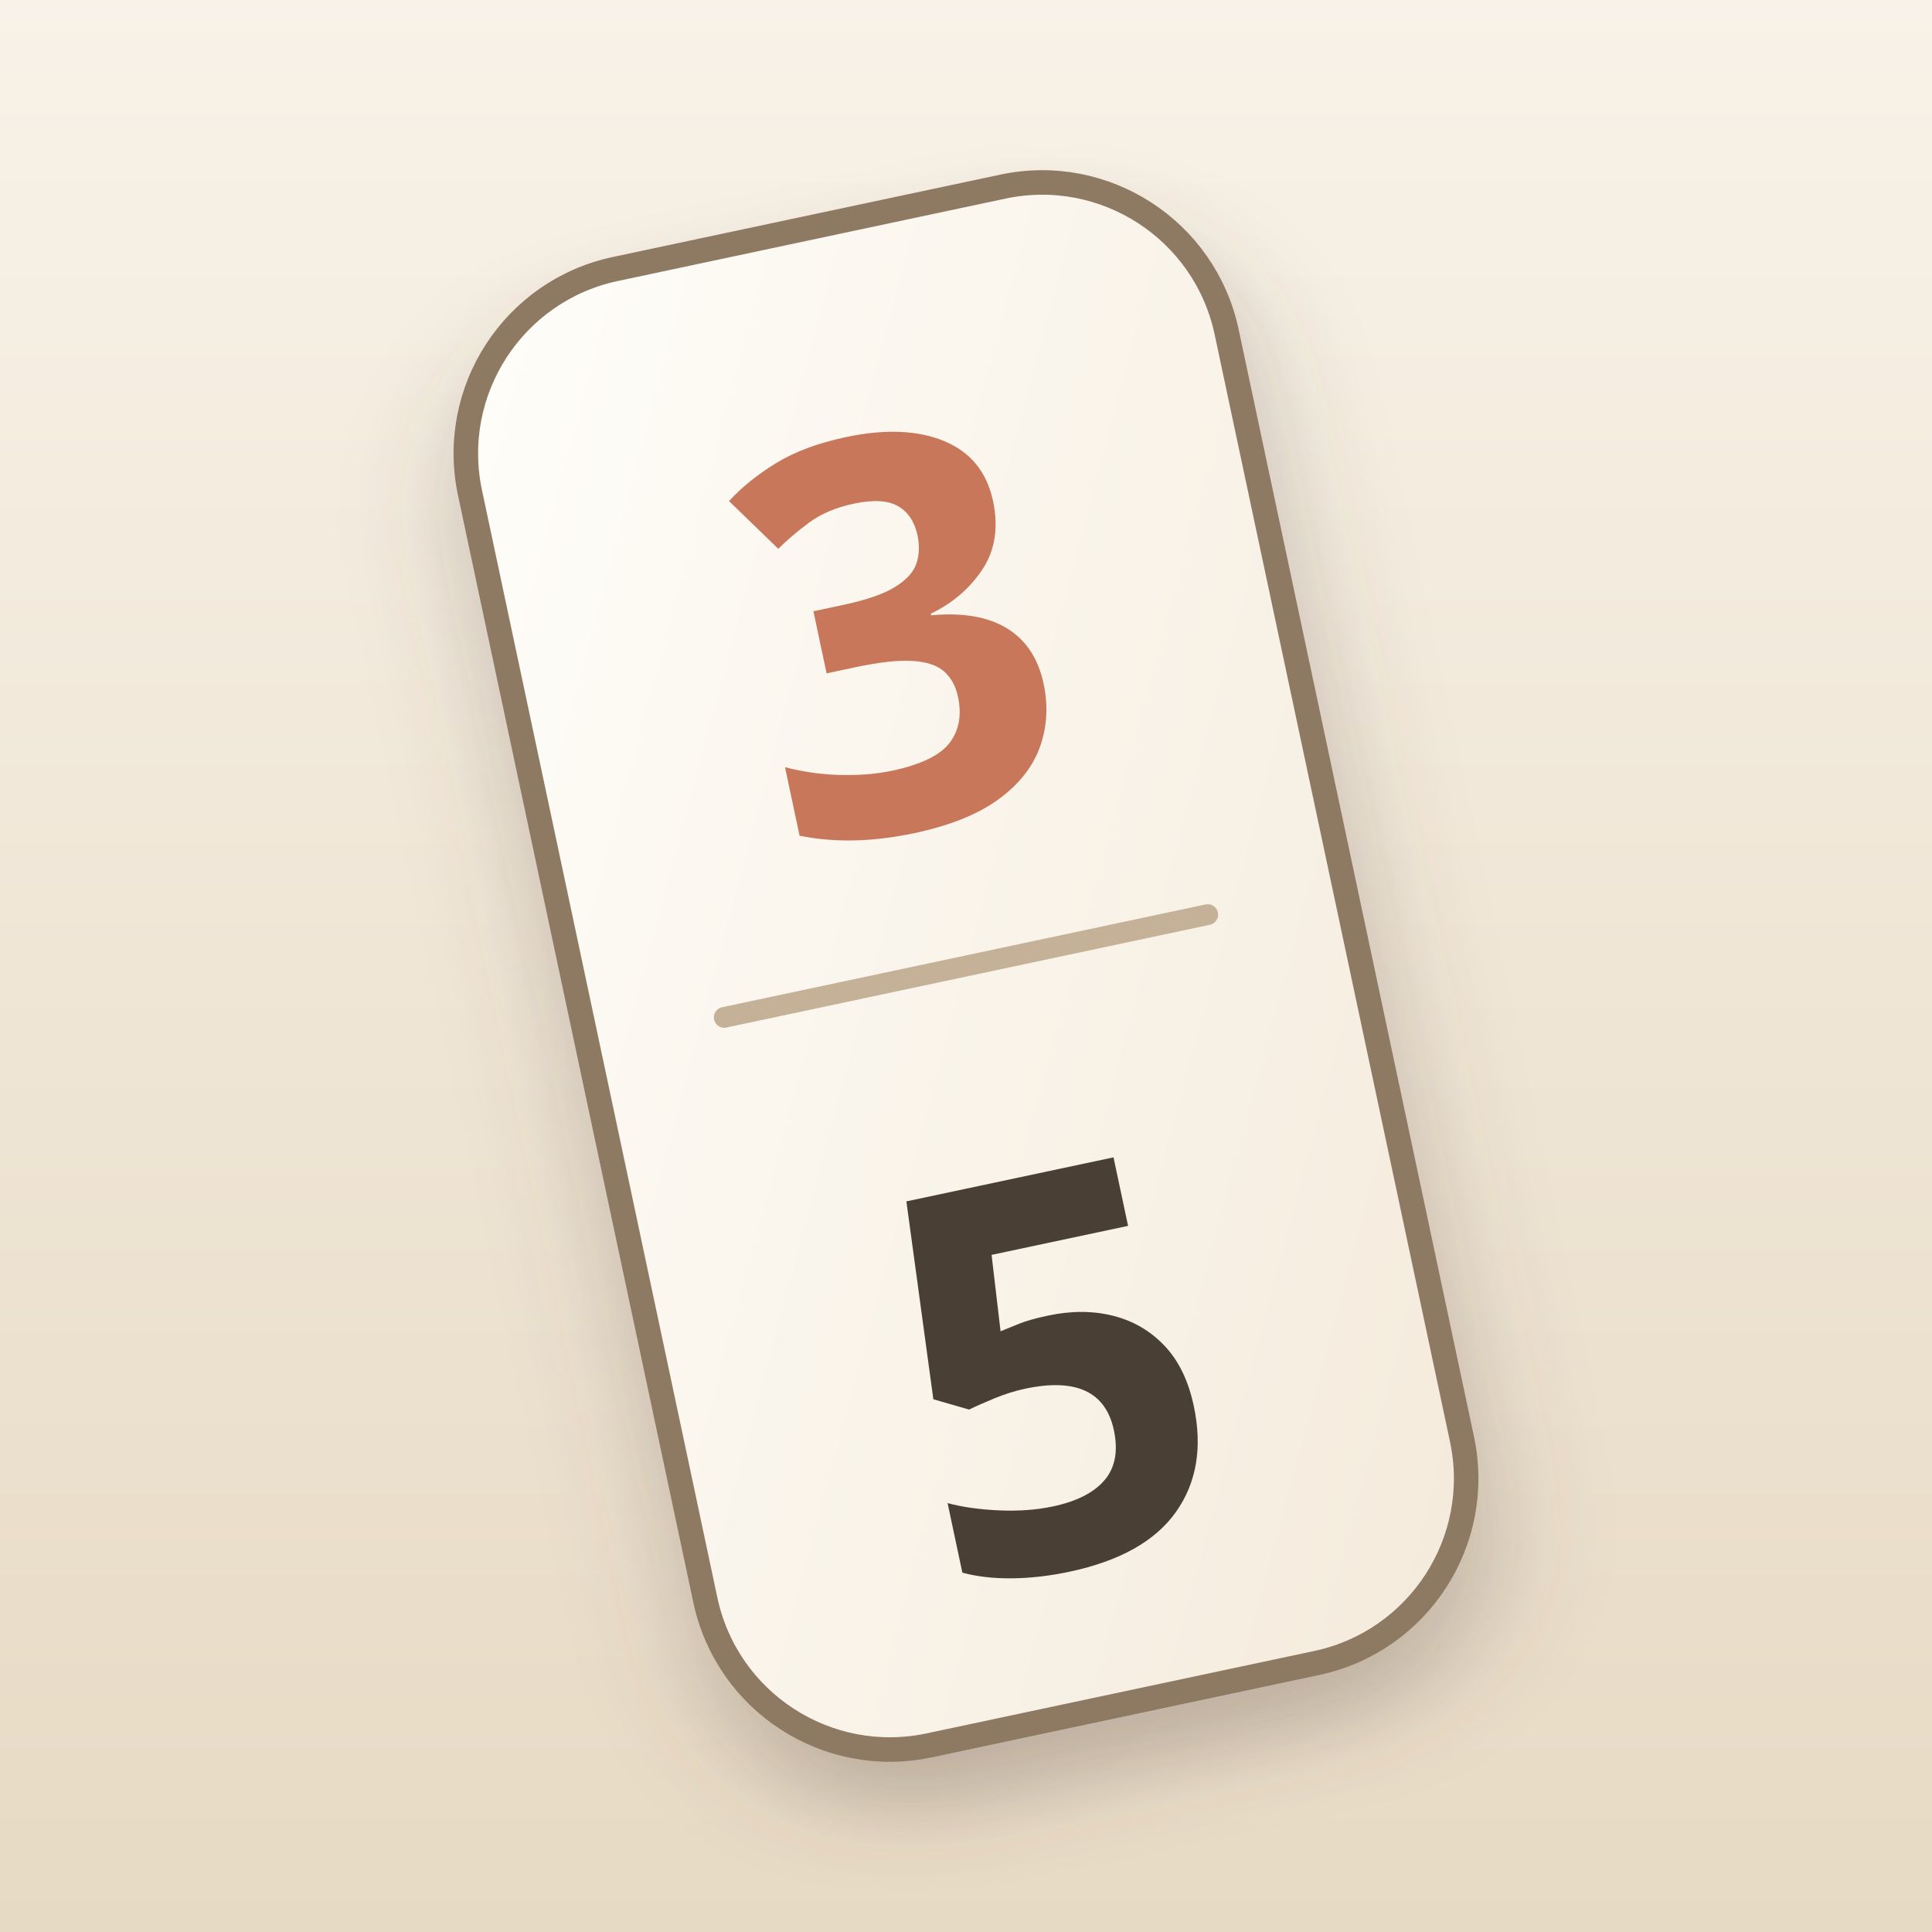
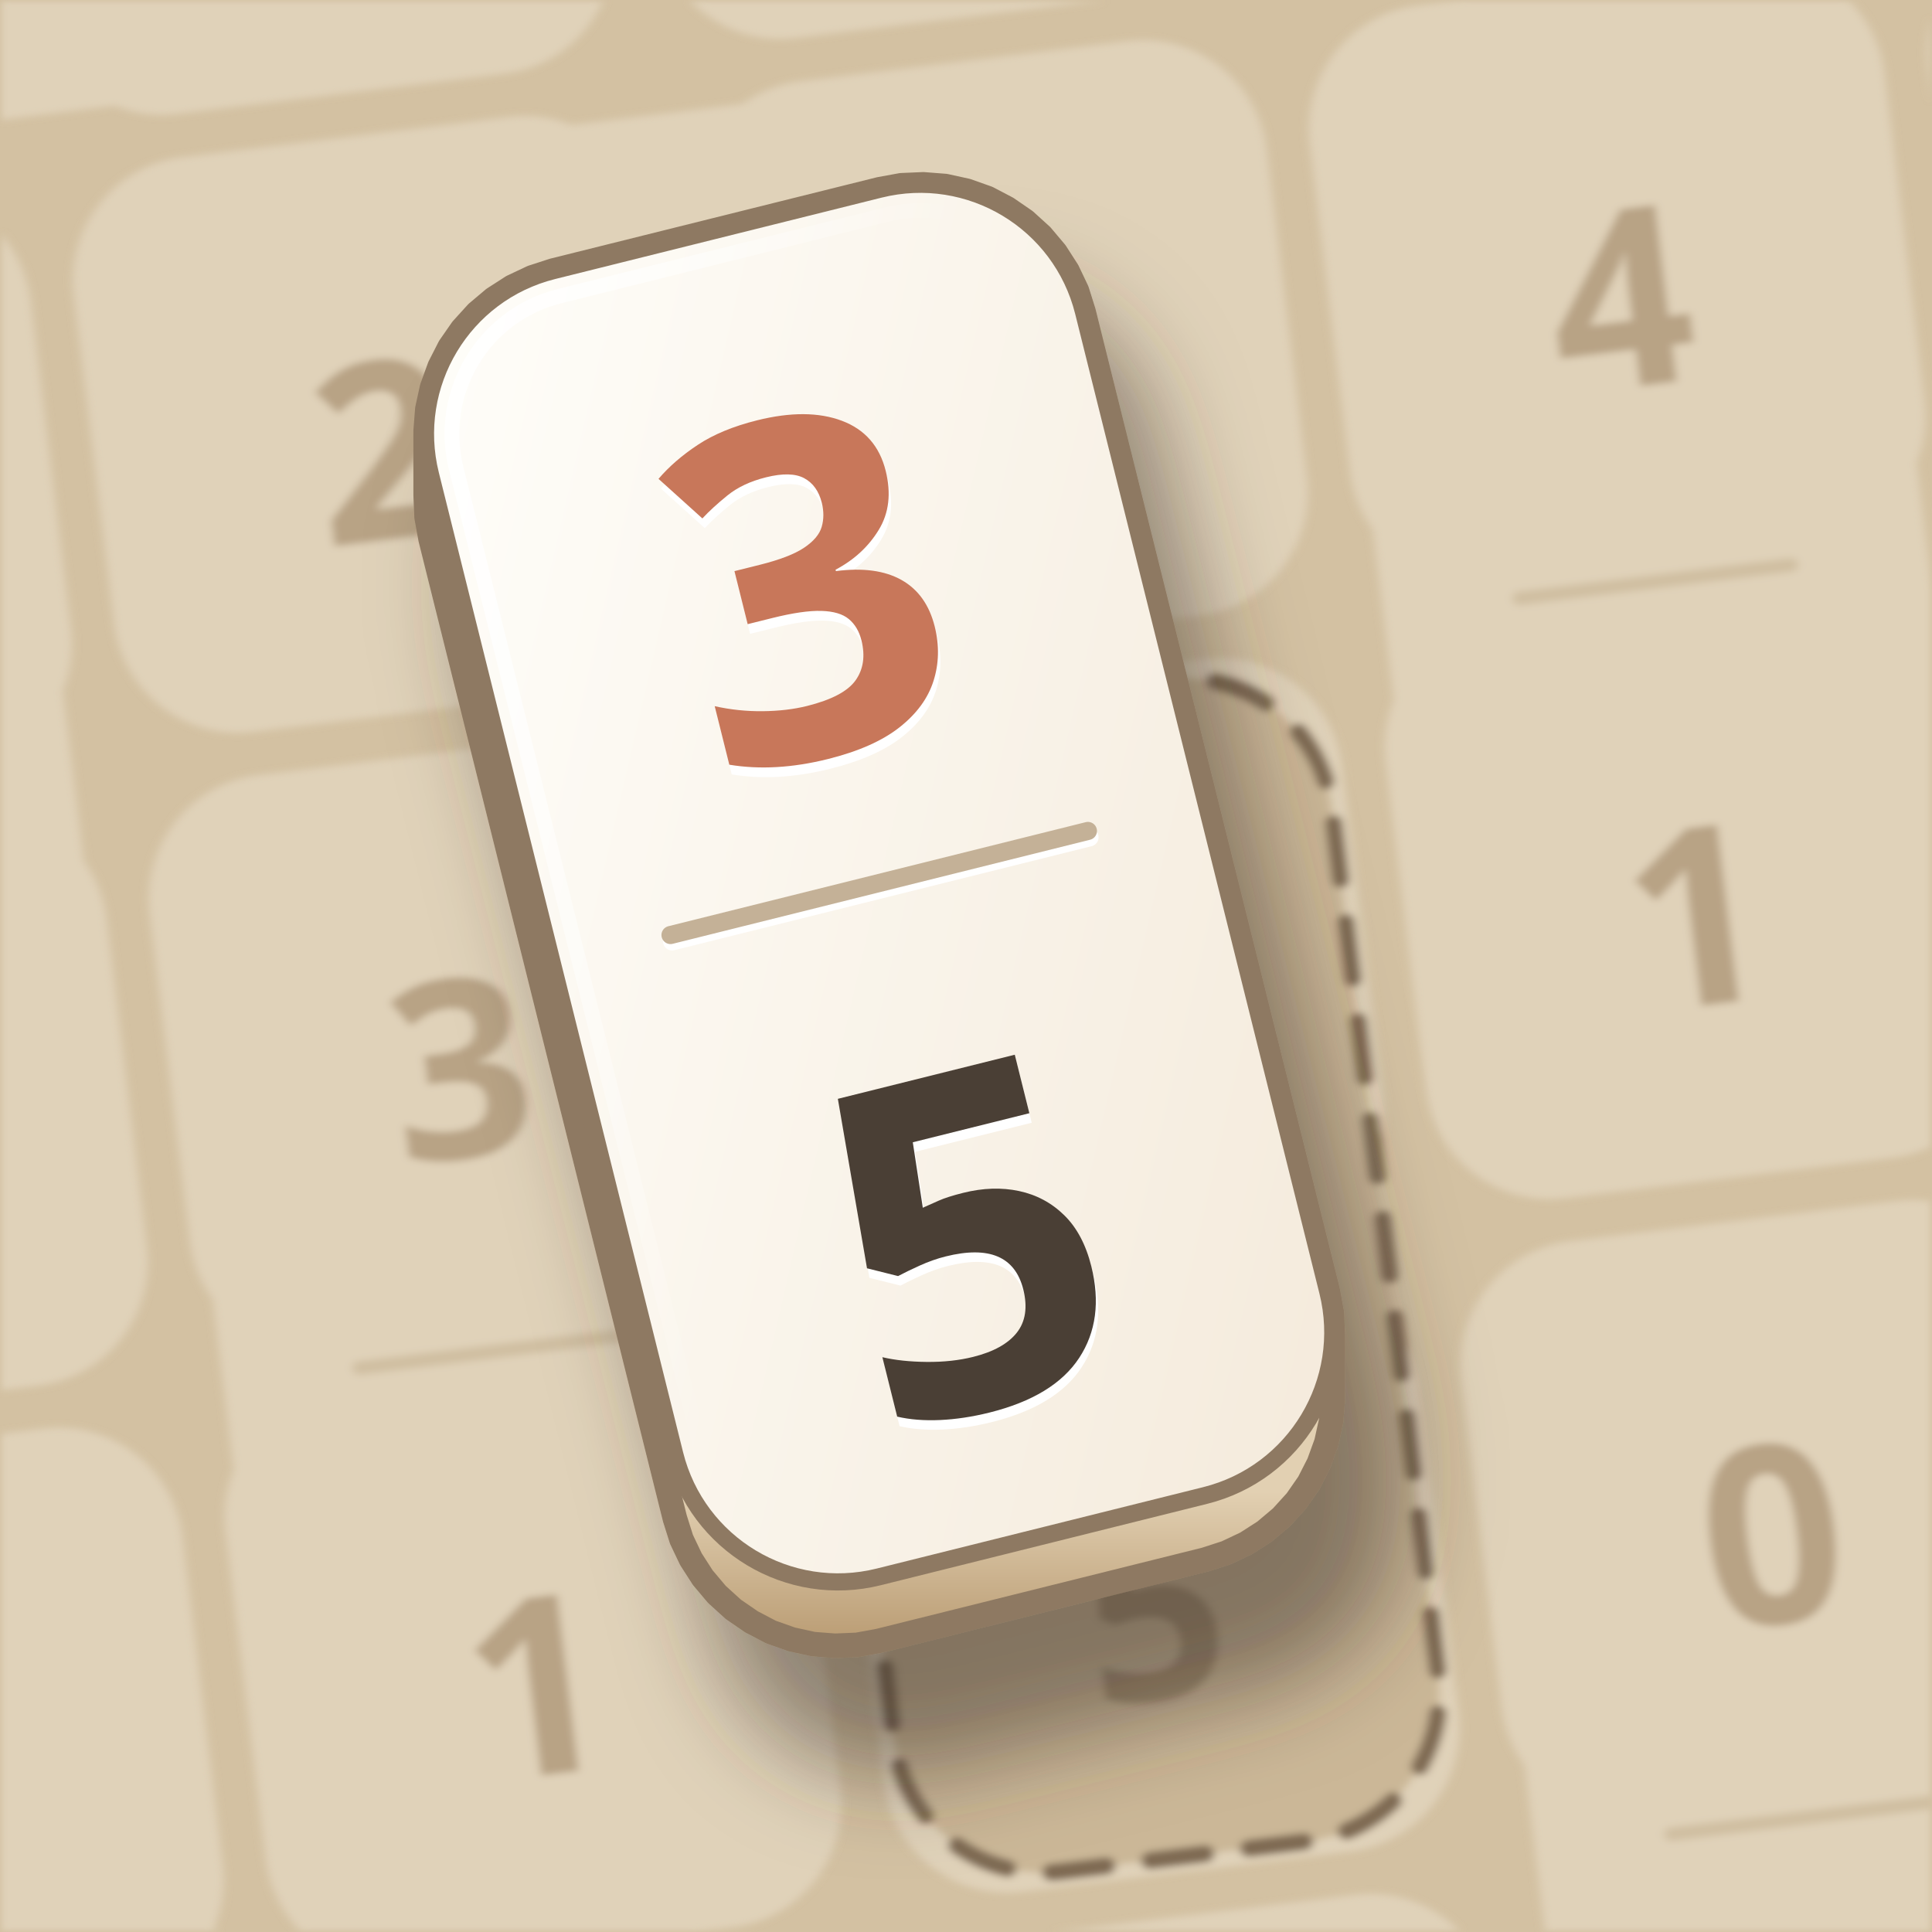
<svg xmlns="http://www.w3.org/2000/svg" width="1024" height="1024" viewBox="0 0 1024 1024">
  <defs>
-     <linearGradient id="bg" x1="0" y1="0" x2="0" y2="1">
-       <stop offset="0" stop-color="#F8F2E8" />
-       <stop offset="1" stop-color="#E7DAC4" />
-     </linearGradient>
-     <linearGradient id="tile" x1="0" y1="0" x2="1" y2="1">
+     <linearGradient id="face" x1="0" y1="0" x2="1" y2="1">
      <stop offset="0" stop-color="#FFFEFA" />
      <stop offset="1" stop-color="#F4EADB" />
    </linearGradient>
-     <filter id="shadow" x="-40%" y="-40%" width="180%" height="180%">
-       <feGaussianBlur in="SourceAlpha" stdDeviation="26" />
-       <feOffset dy="28" result="blur" />
-       <feFlood flood-color="#5A4A3C" flood-opacity="0.3" />
+     <linearGradient id="light" x1="0" y1="0" x2="1" y2="1">
+       <stop offset="0" stop-color="#FFFFFF" stop-opacity="1" />
+       <stop offset="0.45" stop-color="#FFFFFF" stop-opacity="0" />
+     </linearGradient>
+     <filter id="lift" x="-50%" y="-50%" width="200%" height="200%">
+       <feGaussianBlur in="SourceAlpha" stdDeviation="24" />
+       <feOffset dx="30" dy="62" result="blur" />
+       <feFlood flood-color="#3E3127" flood-opacity="0.5" />
      <feComposite in2="blur" operator="in" />
      <feMerge>
        <feMergeNode />
        <feMergeNode in="SourceGraphic" />
      </feMerge>
    </filter>
-     <mask id="cut">
-       <rect width="1024" height="1024" fill="black" />
-       <rect x="307" y="112" width="410" height="800" rx="100" fill="white" />
-       <line x1="381" y1="512" x2="643" y2="512" stroke="black" stroke-width="11" stroke-linecap="round" />
-       <text x="512" y="322" text-anchor="middle" dominant-baseline="central" font-family="Nunito" font-weight="800" font-size="290" fill="black">3</text>
-       <text x="512" y="722" text-anchor="middle" dominant-baseline="central" font-family="Nunito" font-weight="800" font-size="290" fill="black">5</text>
-     </mask>
+     <filter id="focus" x="-10%" y="-10%" width="120%" height="120%">
+       <feGaussianBlur stdDeviation="2.2" />
+     </filter>
  </defs>
-   <rect width="1024" height="1024" fill="url(#bg)" />
-   <g transform="translate(512 512) scale(1) rotate(-12) translate(-512 -512)">
-     <g filter="url(#shadow)">
-       <rect x="307" y="112" width="410" height="800" rx="100" fill="url(#tile)" stroke="#8E7962" stroke-width="13" />
+   <rect width="1024" height="1024" fill="#D3C1A2" />
+   <g>
+     <g transform="rotate(-7 590 676)" filter="url(#focus)">
+       <rect x="-223.4" y="-302.4" width="306.9" height="306.9" rx="66" fill="#E0D2B9" />
+       <rect x="106.5" y="-302.4" width="306.9" height="306.9" rx="66" fill="#E0D2B9" />
+       <rect x="436.6" y="-302.4" width="306.9" height="306.9" rx="66" fill="#E0D2B9" />
+       <rect x="766.5" y="-302.4" width="306.9" height="306.9" rx="66" fill="#E0D2B9" />
+       <rect x="1096.5" y="-302.4" width="306.9" height="306.9" rx="66" fill="#E0D2B9" />
+       <rect x="-223.4" y="27.6" width="306.9" height="306.9" rx="66" fill="#E0D2B9" />
+       <rect x="106.5" y="27.6" width="306.9" height="306.9" rx="66" fill="#E0D2B9" />
+       <rect x="436.6" y="27.6" width="306.9" height="306.9" rx="66" fill="#E0D2B9" />
+       <rect x="766.5" y="27.6" width="306.9" height="306.9" rx="66" fill="#E0D2B9" />
+       <rect x="1096.5" y="27.6" width="306.9" height="306.9" rx="66" fill="#E0D2B9" />
+       <rect x="-223.4" y="357.6" width="306.9" height="306.9" rx="66" fill="#E0D2B9" />
+       <rect x="106.5" y="357.6" width="306.9" height="306.9" rx="66" fill="#E0D2B9" />
+       <rect x="436.6" y="357.6" width="306.9" height="306.9" rx="66" fill="#E0D2B9" />
+       <rect x="766.5" y="357.6" width="306.9" height="306.9" rx="66" fill="#E0D2B9" />
+       <rect x="1096.5" y="357.6" width="306.9" height="306.9" rx="66" fill="#E0D2B9" />
+       <rect x="-223.4" y="687.5" width="306.9" height="306.9" rx="66" fill="#E0D2B9" />
+       <rect x="106.5" y="687.5" width="306.9" height="306.9" rx="66" fill="#E0D2B9" />
+       <rect x="436.6" y="687.5" width="306.9" height="306.9" rx="66" fill="#E0D2B9" />
+       <rect x="766.5" y="687.5" width="306.9" height="306.9" rx="66" fill="#E0D2B9" />
+       <rect x="1096.5" y="687.5" width="306.9" height="306.9" rx="66" fill="#E0D2B9" />
+       <rect x="-223.4" y="1017.5" width="306.9" height="306.9" rx="66" fill="#E0D2B9" />
+       <rect x="106.5" y="1017.5" width="306.9" height="306.9" rx="66" fill="#E0D2B9" />
+       <rect x="436.6" y="1017.5" width="306.9" height="306.9" rx="66" fill="#E0D2B9" />
+       <rect x="766.5" y="1017.5" width="306.9" height="306.9" rx="66" fill="#E0D2B9" />
+       <rect x="1096.5" y="1017.5" width="306.9" height="306.9" rx="66" fill="#E0D2B9" />
+       <rect x="-215.2" y="-294.2" width="620.4" height="290.4" rx="79.2" fill="#E0D2B9" />
+       <line x1="95" y1="-221.6" x2="95" y2="-76.4" stroke="#D0BFA2" stroke-width="7.3" stroke-linecap="round" />
+       <text x="-70" y="-139.1" text-anchor="middle" dominant-baseline="central" font-family="Nunito" font-weight="800" font-size="132" fill="#B8A385">1</text>
+       <text x="260" y="-139.1" text-anchor="middle" dominant-baseline="central" font-family="Nunito" font-weight="800" font-size="132" fill="#B8A385">4</text>
+       <rect x="444.8" y="-294.2" width="620.4" height="290.4" rx="79.2" fill="#E0D2B9" />
+       <line x1="755" y1="-221.6" x2="755" y2="-76.4" stroke="#D0BFA2" stroke-width="7.3" stroke-linecap="round" />
+       <text x="590" y="-139.1" text-anchor="middle" dominant-baseline="central" font-family="Nunito" font-weight="800" font-size="132" fill="#B8A385">0</text>
+       <text x="920" y="-139.1" text-anchor="middle" dominant-baseline="central" font-family="Nunito" font-weight="800" font-size="132" fill="#B8A385">2</text>
+       <rect x="1104.8" y="-294.2" width="620.4" height="290.4" rx="79.2" fill="#E0D2B9" />
+       <line x1="1415" y1="-221.6" x2="1415" y2="-76.4" stroke="#D0BFA2" stroke-width="7.3" stroke-linecap="round" />
+       <text x="1250" y="-139.1" text-anchor="middle" dominant-baseline="central" font-family="Nunito" font-weight="800" font-size="132" fill="#B8A385">6</text>
+       <text x="1580" y="-139.1" text-anchor="middle" dominant-baseline="central" font-family="Nunito" font-weight="800" font-size="132" fill="#B8A385">3</text>
+       <rect x="-215.2" y="35.8" width="290.4" height="620.4" rx="79.2" fill="#E0D2B9" />
+       <line x1="-142.6" y1="346" x2="2.6" y2="346" stroke="#D0BFA2" stroke-width="7.3" stroke-linecap="round" />
+       <text x="-70" y="190.9" text-anchor="middle" dominant-baseline="central" font-family="Nunito" font-weight="800" font-size="132" fill="#B8A385">5</text>
+       <text x="-70" y="520.9" text-anchor="middle" dominant-baseline="central" font-family="Nunito" font-weight="800" font-size="132" fill="#B8A385">0</text>
+       <rect x="114.8" y="35.8" width="620.4" height="290.4" rx="79.2" fill="#E0D2B9" />
+       <line x1="425" y1="108.4" x2="425" y2="253.6" stroke="#D0BFA2" stroke-width="7.3" stroke-linecap="round" />
+       <text x="260" y="190.9" text-anchor="middle" dominant-baseline="central" font-family="Nunito" font-weight="800" font-size="132" fill="#B8A385">2</text>
+       <text x="590" y="190.9" text-anchor="middle" dominant-baseline="central" font-family="Nunito" font-weight="800" font-size="132" fill="#B8A385">6</text>
+       <rect x="774.8" y="35.8" width="290.4" height="620.4" rx="79.2" fill="#E0D2B9" />
+       <line x1="847.4" y1="346" x2="992.6" y2="346" stroke="#D0BFA2" stroke-width="7.3" stroke-linecap="round" />
+       <text x="920" y="190.9" text-anchor="middle" dominant-baseline="central" font-family="Nunito" font-weight="800" font-size="132" fill="#B8A385">4</text>
+       <text x="920" y="520.9" text-anchor="middle" dominant-baseline="central" font-family="Nunito" font-weight="800" font-size="132" fill="#B8A385">1</text>
+       <rect x="1104.8" y="35.8" width="620.4" height="290.4" rx="79.2" fill="#E0D2B9" />
+       <line x1="1415" y1="108.4" x2="1415" y2="253.6" stroke="#D0BFA2" stroke-width="7.3" stroke-linecap="round" />
+       <text x="1250" y="190.9" text-anchor="middle" dominant-baseline="central" font-family="Nunito" font-weight="800" font-size="132" fill="#B8A385">1</text>
+       <text x="1580" y="190.9" text-anchor="middle" dominant-baseline="central" font-family="Nunito" font-weight="800" font-size="132" fill="#B8A385">0</text>
+       <rect x="114.8" y="365.8" width="290.4" height="620.4" rx="79.2" fill="#E0D2B9" />
+       <line x1="187.4" y1="676" x2="332.6" y2="676" stroke="#D0BFA2" stroke-width="7.3" stroke-linecap="round" />
+       <text x="260" y="520.9" text-anchor="middle" dominant-baseline="central" font-family="Nunito" font-weight="800" font-size="132" fill="#B8A385">3</text>
+       <text x="260" y="850.9" text-anchor="middle" dominant-baseline="central" font-family="Nunito" font-weight="800" font-size="132" fill="#B8A385">1</text>
+       <rect x="1104.8" y="365.8" width="290.4" height="620.4" rx="79.2" fill="#E0D2B9" />
+       <line x1="1177.4" y1="676" x2="1322.6" y2="676" stroke="#D0BFA2" stroke-width="7.3" stroke-linecap="round" />
+       <text x="1250" y="520.9" text-anchor="middle" dominant-baseline="central" font-family="Nunito" font-weight="800" font-size="132" fill="#B8A385">2</text>
+       <text x="1250" y="850.9" text-anchor="middle" dominant-baseline="central" font-family="Nunito" font-weight="800" font-size="132" fill="#B8A385">4</text>
+       <rect x="-215.2" y="695.8" width="290.4" height="620.4" rx="79.2" fill="#E0D2B9" />
+       <line x1="-142.6" y1="1006" x2="2.6" y2="1006" stroke="#D0BFA2" stroke-width="7.3" stroke-linecap="round" />
+       <text x="-70" y="850.9" text-anchor="middle" dominant-baseline="central" font-family="Nunito" font-weight="800" font-size="132" fill="#B8A385">6</text>
+       <text x="-70" y="1180.9" text-anchor="middle" dominant-baseline="central" font-family="Nunito" font-weight="800" font-size="132" fill="#B8A385">2</text>
+       <rect x="774.8" y="695.8" width="290.4" height="620.4" rx="79.2" fill="#E0D2B9" />
+       <line x1="847.4" y1="1006" x2="992.6" y2="1006" stroke="#D0BFA2" stroke-width="7.3" stroke-linecap="round" />
+       <text x="920" y="850.9" text-anchor="middle" dominant-baseline="central" font-family="Nunito" font-weight="800" font-size="132" fill="#B8A385">0</text>
+       <text x="920" y="1180.9" text-anchor="middle" dominant-baseline="central" font-family="Nunito" font-weight="800" font-size="132" fill="#B8A385">6</text>
+       <rect x="114.8" y="1025.8" width="620.4" height="290.4" rx="79.2" fill="#E0D2B9" />
+       <line x1="425" y1="1098.4" x2="425" y2="1243.6" stroke="#D0BFA2" stroke-width="7.3" stroke-linecap="round" />
+       <text x="260" y="1180.9" text-anchor="middle" dominant-baseline="central" font-family="Nunito" font-weight="800" font-size="132" fill="#B8A385">4</text>
+       <text x="590" y="1180.9" text-anchor="middle" dominant-baseline="central" font-family="Nunito" font-weight="800" font-size="132" fill="#B8A385">0</text>
+       <rect x="1104.8" y="1025.8" width="620.4" height="290.4" rx="79.2" fill="#E0D2B9" />
+       <line x1="1415" y1="1098.4" x2="1415" y2="1243.6" stroke="#D0BFA2" stroke-width="7.3" stroke-linecap="round" />
+       <text x="1250" y="1180.9" text-anchor="middle" dominant-baseline="central" font-family="Nunito" font-weight="800" font-size="132" fill="#B8A385">3</text>
+       <text x="1580" y="1180.9" text-anchor="middle" dominant-baseline="central" font-family="Nunito" font-weight="800" font-size="132" fill="#B8A385">1</text>
+       <rect x="444.8" y="365.8" width="290.4" height="620.4" rx="79.2" fill="#CBB797" stroke="#7F6A52" stroke-width="9.2" stroke-dasharray="29.7 23.1" stroke-linecap="round" />
+       <text x="590" y="520.9" text-anchor="middle" dominant-baseline="central" font-family="Nunito" font-weight="800" font-size="132" fill="#A38E71">3</text>
+       <text x="590" y="850.9" text-anchor="middle" dominant-baseline="central" font-family="Nunito" font-weight="800" font-size="132" fill="#A38E71">5</text>
    </g>
-     <line x1="381" y1="512" x2="643" y2="512" stroke="#C4B197" stroke-width="11" stroke-linecap="round" />
-     <text x="512" y="322" text-anchor="middle" dominant-baseline="central" font-family="Nunito" font-weight="800" font-size="290" fill="#C8775A">3</text>
-     <text x="512" y="722" text-anchor="middle" dominant-baseline="central" font-family="Nunito" font-weight="800" font-size="290" fill="#4A3F35">5</text>
+     <defs>
+       <linearGradient id="side" gradientUnits="userSpaceOnUse" x1="0" y1="790.7" x2="0" y2="872.3">
+         <stop offset="0" stop-color="#E2D0B2" />
+         <stop offset="1" stop-color="#B99B72" />
+       </linearGradient>
+     </defs>
+     <path d="M225.6 228.4 L226.5 216.8 L229 205.4 L233 194.4 L238.3 184 L244.9 174.5 L252.8 165.8 L261.7 158.3 L271.5 152 L282.1 147 L293.2 143.4 L466.2 100.3 L477.7 98.2 L489.4 97.7 L501 98.6 L512.4 101.1 L523.4 105 L533.7 110.4 L543.3 117 L552 124.9 L559.5 133.8 L565.8 143.6 L570.8 154.1 L574.3 165.2 L703.8 684.4 L705.9 695.9 L706.4 707.6 L706.4 741.6 L705.5 753.2 L703 764.6 L699 775.6 L693.7 786 L687.1 795.5 L679.2 804.2 L670.3 811.7 L660.5 818 L649.9 823 L638.8 826.6 L465.8 869.7 L454.3 871.8 L442.6 872.3 L431 871.4 L419.6 868.9 L408.6 865 L398.3 859.6 L388.7 853 L380 845.1 L372.5 836.2 L366.2 826.4 L361.2 815.9 L357.7 804.8 L228.2 285.6 L226.1 274.1 L225.6 262.4Z" fill="url(#side)" stroke="#8E7962" stroke-width="13" stroke-linejoin="round" filter="url(#lift)" />
+     <g transform="rotate(-14 466 468)">
+       <rect x="287.6" y="111.3" width="356.7" height="713.5" rx="89.2" fill="url(#face)" stroke="#8E7962" stroke-width="9.1" />
+       <rect x="301.6" y="125.2" width="328.9" height="685.6" rx="75.3" fill="none" stroke="url(#light)" stroke-width="7.8" />
+       <line x1="352" y1="471.5" x2="580" y2="471.5" stroke="#FFFFFF" stroke-width="9.6" stroke-linecap="round" />
+       <line x1="352" y1="468" x2="580" y2="468" stroke="#C4B197" stroke-width="9.6" stroke-linecap="round" />
+       <text x="466" y="303.6" text-anchor="middle" dominant-baseline="central" font-family="Nunito" font-weight="800" font-size="249.7" fill="#FFFFFF">3</text>
+       <text x="466" y="298.3" text-anchor="middle" dominant-baseline="central" font-family="Nunito" font-weight="800" font-size="249.7" fill="#C8775A">3</text>
+       <text x="466" y="660.3" text-anchor="middle" dominant-baseline="central" font-family="Nunito" font-weight="800" font-size="249.7" fill="#FFFFFF">5</text>
+       <text x="466" y="655.1" text-anchor="middle" dominant-baseline="central" font-family="Nunito" font-weight="800" font-size="249.7" fill="#4A3F35">5</text>
+     </g>
  </g>
</svg>
